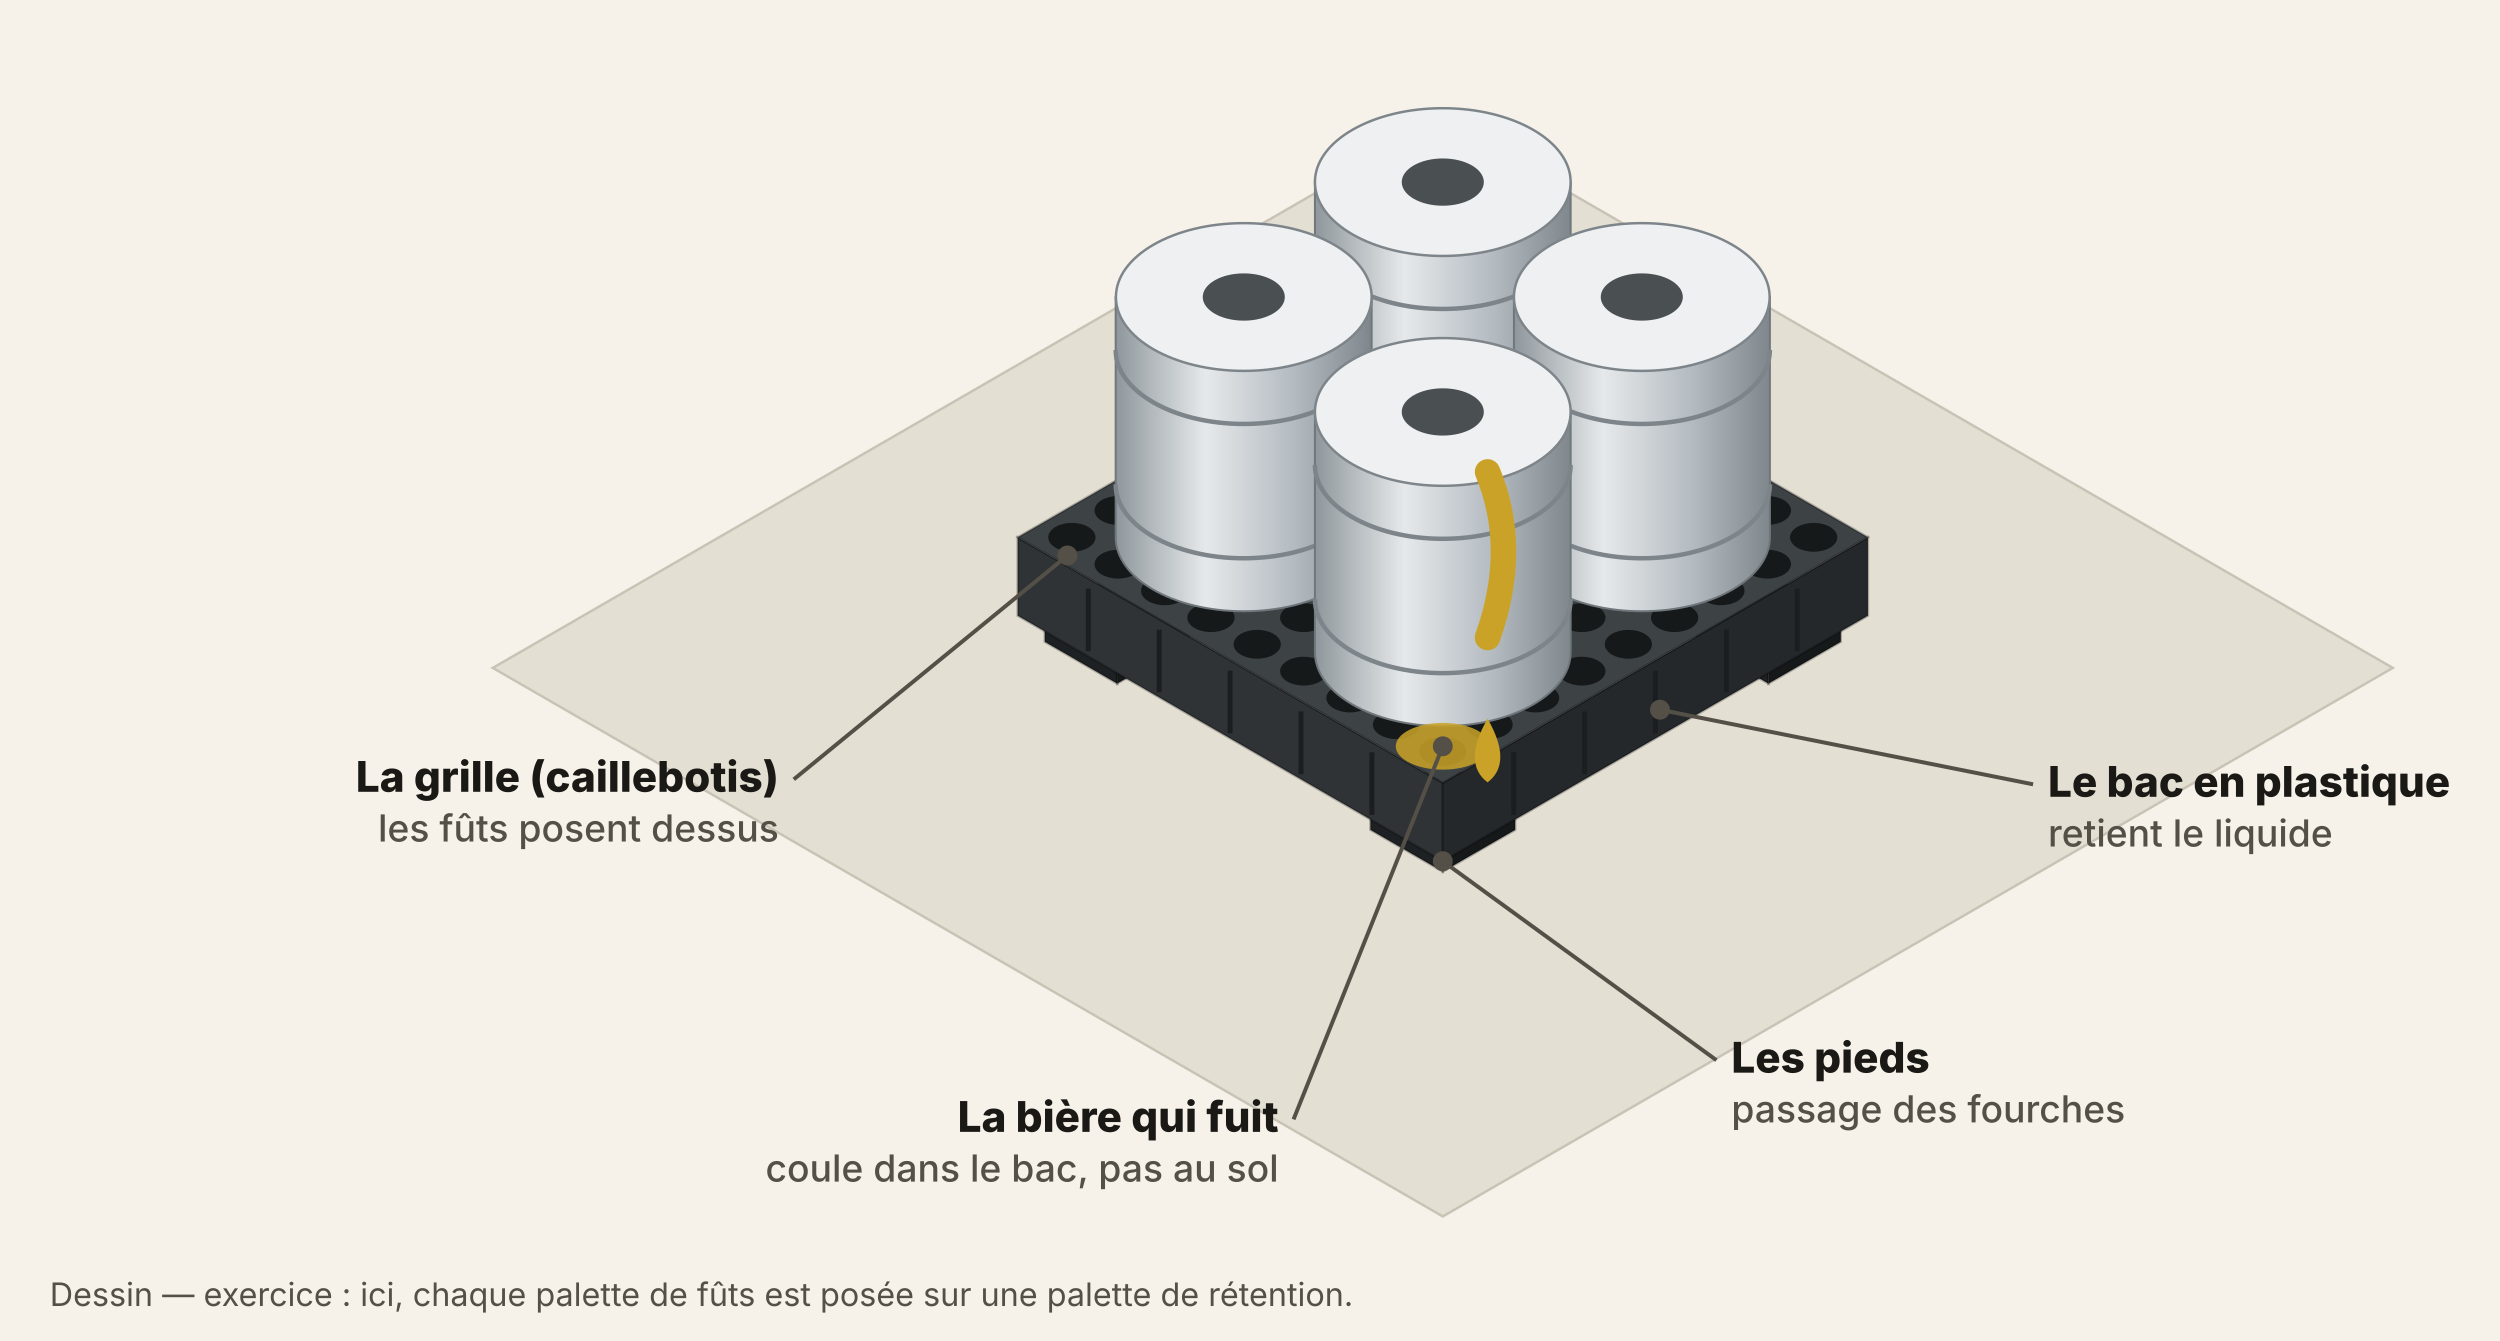
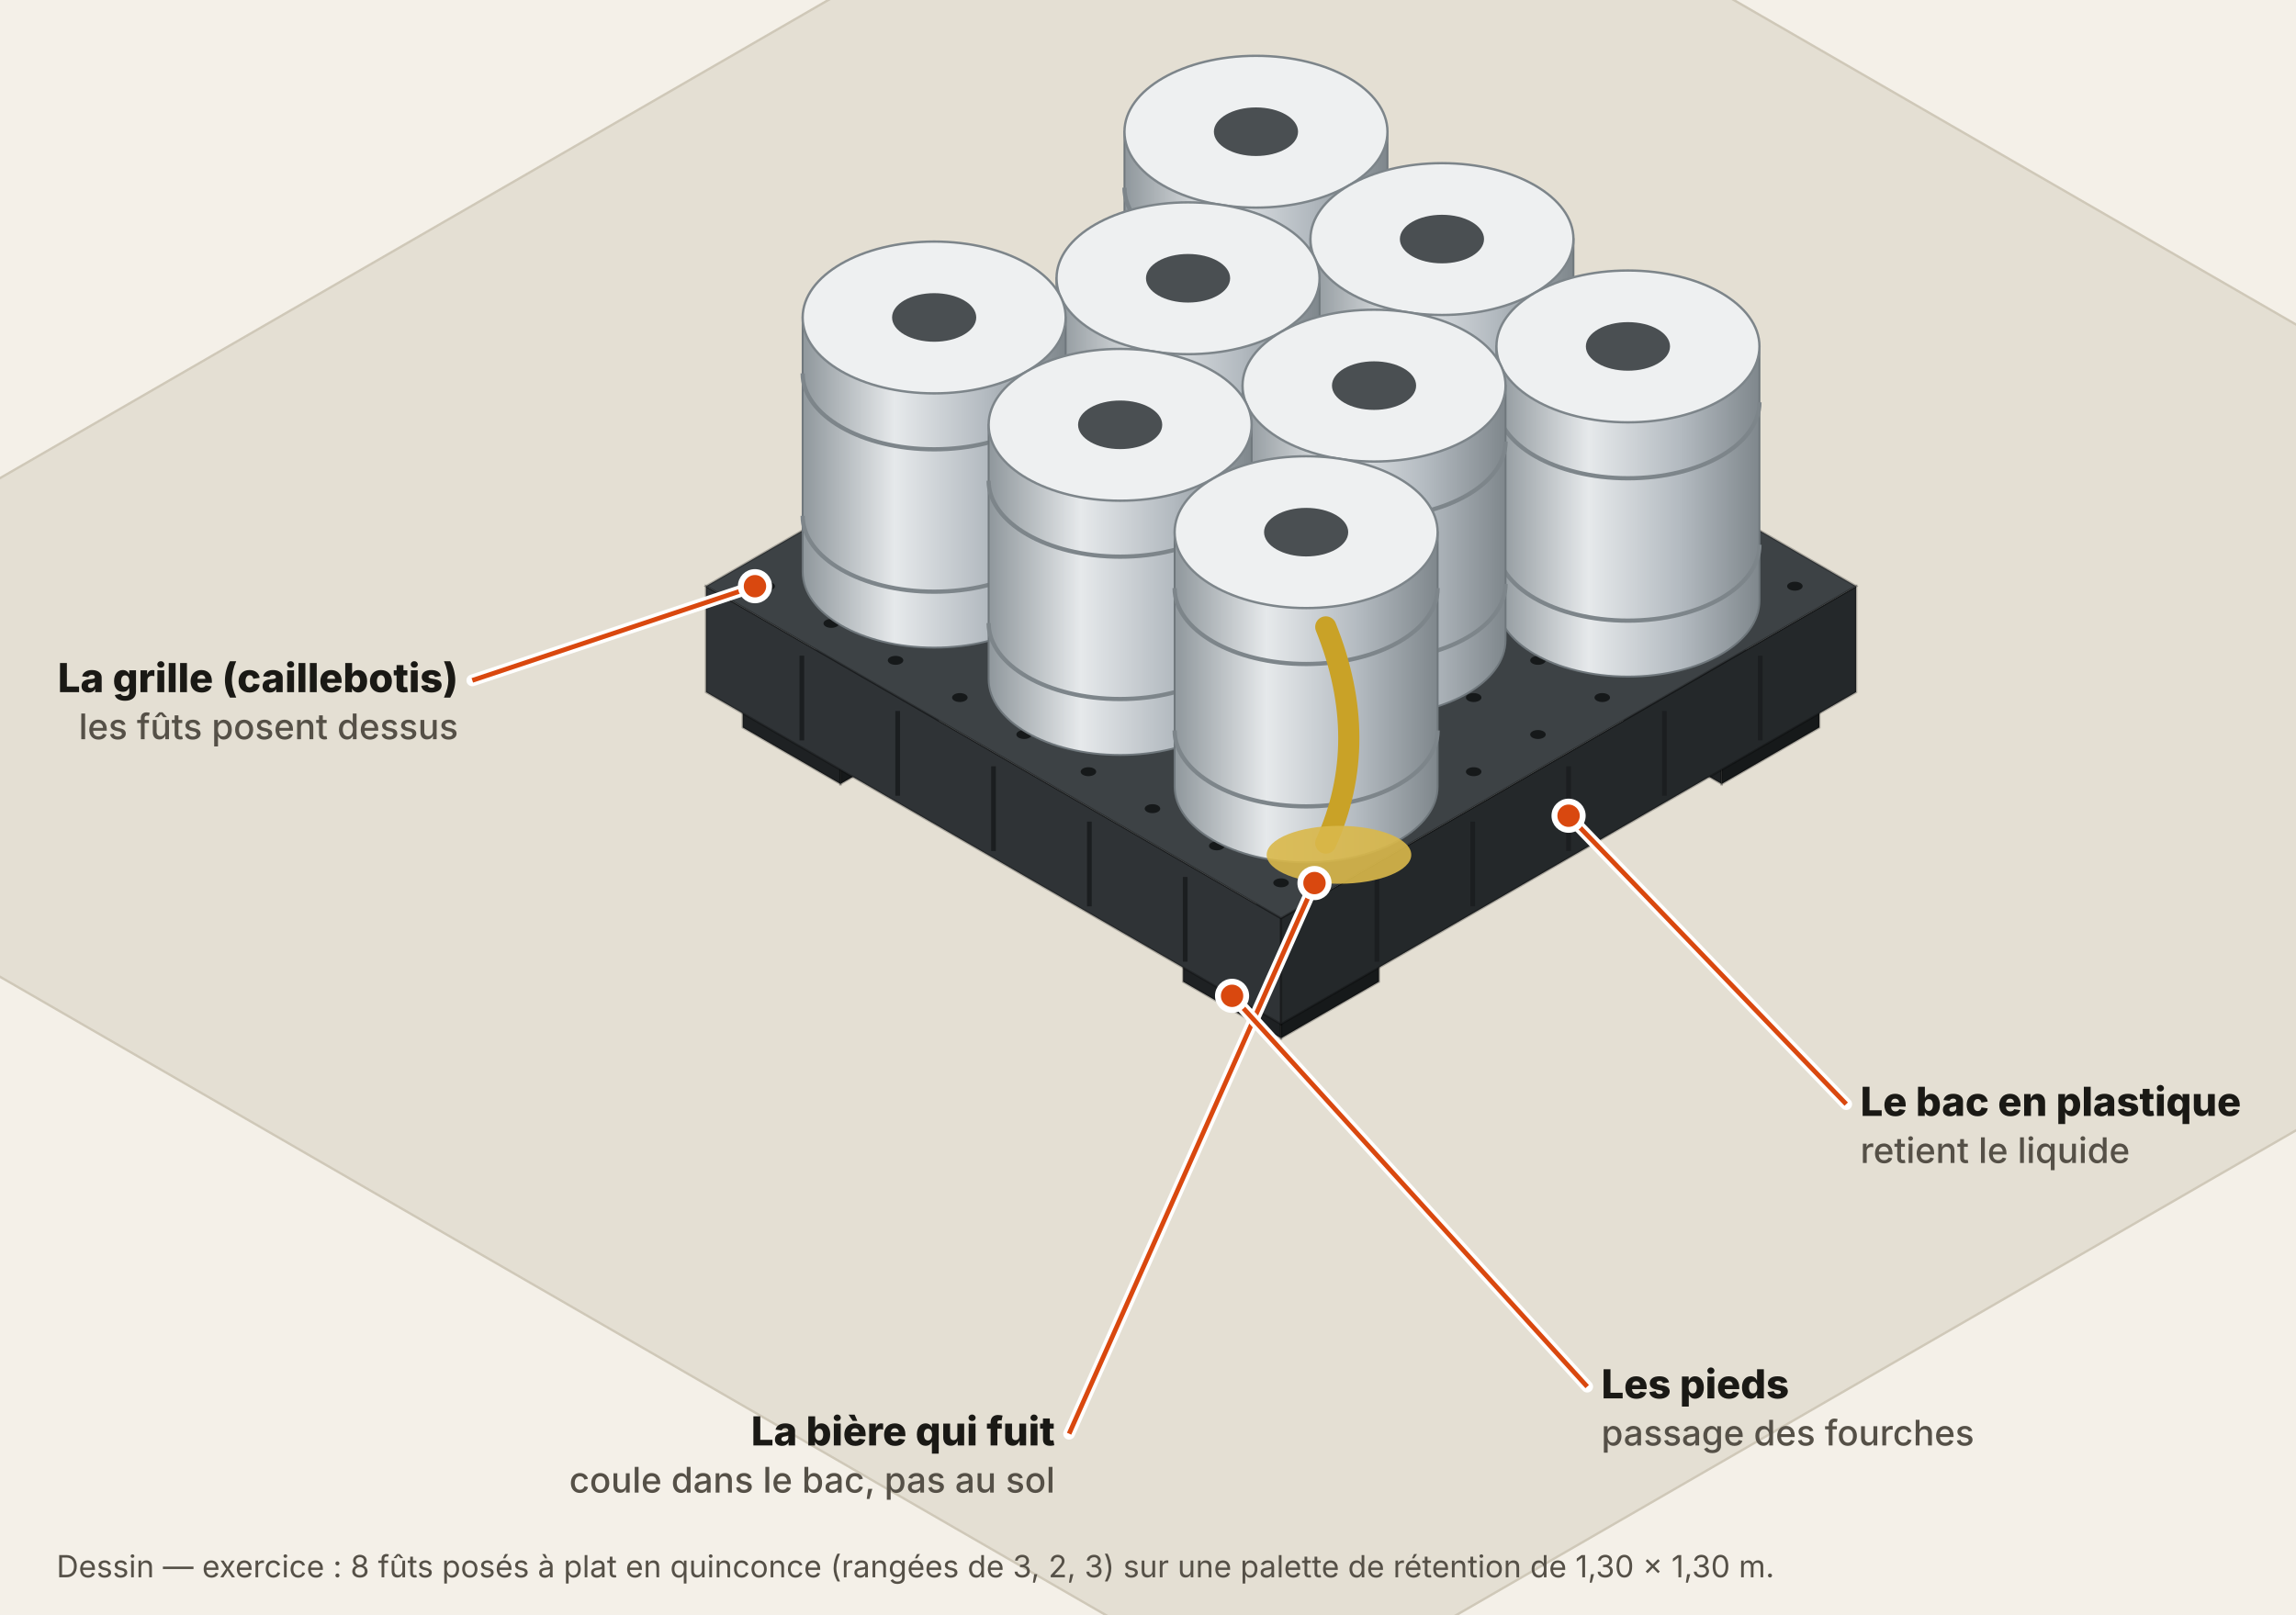
- <svg xmlns="http://www.w3.org/2000/svg" id="retention" font-family="Inter, system-ui, 'Segoe UI', sans-serif" role="img" aria-label="Palette de rétention noire avec 4 fûts ; un fût fuit dans le bac" viewBox="-20.0 -33.0 1005.0 539.0" width="1005" height="539">
+ <svg xmlns="http://www.w3.org/2000/svg" id="retention" font-family="Inter, system-ui, 'Segoe UI', sans-serif" role="img" aria-label="Palette de rétention noire avec 8 fûts posés à plat ; un fût fuit dans le bac" viewBox="16 -169 975 686" width="975" height="686">
  <defs>
    <linearGradient id="isoMetal" x1="0" y1="0" x2="1" y2="0">
      <stop offset="0" stop-color="#8f979c" />
      <stop offset=".35" stop-color="#e6e9eb" />
      <stop offset=".7" stop-color="#b3bac0" />
      <stop offset="1" stop-color="#7f878c" />
    </linearGradient>
  </defs>
-   <rect class="fond" fill="#f6f2e9" x="-20" y="-33" width="1004.988" height="539" />
-   <polygon points="560.0,15.0 941.9,235.5 560.0,456.0 178.1,235.5" fill="#e4dfd3" stroke="#c9c3b6" stroke-width="1" />
-   <polygon points="530.9,149.4 560.0,166.2 560.0,155.7 530.9,138.9" fill="#1e2123" stroke="rgba(0,0,0,.25)" stroke-width="1" />
-   <polygon points="589.1,149.4 560.0,166.2 560.0,155.7 589.1,138.9" fill="#16191a" stroke="rgba(0,0,0,.25)" stroke-width="1" />
-   <polygon points="560.0,122.1 589.1,138.9 560.0,155.7 530.9,138.9" fill="#2a2d2f" stroke="rgba(0,0,0,.25)" stroke-width="1" />
-   <polygon points="661.8,225.0 690.9,241.8 690.9,231.3 661.8,214.5" fill="#1e2123" stroke="rgba(0,0,0,.25)" stroke-width="1" />
-   <polygon points="720.0,225.0 690.9,241.8 690.9,231.3 720.0,214.5" fill="#16191a" stroke="rgba(0,0,0,.25)" stroke-width="1" />
-   <polygon points="690.9,197.7 720.0,214.5 690.9,231.3 661.8,214.5" fill="#2a2d2f" stroke="rgba(0,0,0,.25)" stroke-width="1" />
-   <polygon points="400.0,225.0 429.1,241.8 429.1,231.3 400.0,214.5" fill="#1e2123" stroke="rgba(0,0,0,.25)" stroke-width="1" />
-   <polygon points="458.2,225.0 429.1,241.8 429.1,231.3 458.2,214.5" fill="#16191a" stroke="rgba(0,0,0,.25)" stroke-width="1" />
-   <polygon points="429.1,197.7 458.2,214.5 429.1,231.3 400.0,214.5" fill="#2a2d2f" stroke="rgba(0,0,0,.25)" stroke-width="1" />
-   <polygon points="530.9,300.6 560.0,317.4 560.0,306.9 530.9,290.1" fill="#1e2123" stroke="rgba(0,0,0,.25)" stroke-width="1" />
-   <polygon points="589.1,300.6 560.0,317.4 560.0,306.9 589.1,290.1" fill="#16191a" stroke="rgba(0,0,0,.25)" stroke-width="1" />
-   <polygon points="560.0,273.3 589.1,290.1 560.0,306.9 530.9,290.1" fill="#2a2d2f" stroke="rgba(0,0,0,.25)" stroke-width="1" />
-   <polygon points="389.1,214.5 560.0,313.2 560.0,281.7 389.1,183.0" fill="#2f3336" stroke="rgba(0,0,0,.25)" stroke-width="1" />
-   <polygon points="730.9,214.5 560.0,313.2 560.0,281.7 730.9,183.0" fill="#24282a" stroke="rgba(0,0,0,.25)" stroke-width="1" />
-   <polygon points="560.0,84.3 730.9,183.0 560.0,281.7 389.1,183.0" fill="#3d4245" stroke="rgba(0,0,0,.25)" stroke-width="1" />
-   <polyline points="417.5,228.8 417.5,203.6" stroke="#1b1e20" stroke-width="2" />
-   <polyline points="702.5,228.8 702.5,203.6" stroke="#1b1e20" stroke-width="2" />
-   <polyline points="446.0,245.3 446.0,220.1" stroke="#1b1e20" stroke-width="2" />
-   <polyline points="674.0,245.3 674.0,220.1" stroke="#1b1e20" stroke-width="2" />
-   <polyline points="474.5,261.8 474.5,236.6" stroke="#1b1e20" stroke-width="2" />
-   <polyline points="645.5,261.8 645.5,236.6" stroke="#1b1e20" stroke-width="2" />
-   <polyline points="503.0,278.2 503.0,253.0" stroke="#1b1e20" stroke-width="2" />
-   <polyline points="617.0,278.2 617.0,253.0" stroke="#1b1e20" stroke-width="2" />
-   <polyline points="531.5,294.6 531.5,269.4" stroke="#1b1e20" stroke-width="2" />
-   <polyline points="588.5,294.6 588.5,269.4" stroke="#1b1e20" stroke-width="2" />
-   <ellipse cx="560.0" cy="96.9" rx="9.5" ry="5.8" fill="#16191a" />
-   <ellipse cx="541.4" cy="107.7" rx="9.5" ry="5.8" fill="#16191a" />
-   <ellipse cx="522.7" cy="118.4" rx="9.5" ry="5.8" fill="#16191a" />
-   <ellipse cx="504.1" cy="129.2" rx="9.5" ry="5.8" fill="#16191a" />
-   <ellipse cx="485.4" cy="139.9" rx="9.5" ry="5.8" fill="#16191a" />
-   <ellipse cx="466.8" cy="150.7" rx="9.5" ry="5.8" fill="#16191a" />
-   <ellipse cx="448.2" cy="161.5" rx="9.5" ry="5.8" fill="#16191a" />
-   <ellipse cx="429.5" cy="172.2" rx="9.5" ry="5.8" fill="#16191a" />
-   <ellipse cx="410.9" cy="183.0" rx="9.5" ry="5.8" fill="#16191a" />
-   <ellipse cx="578.6" cy="107.7" rx="9.5" ry="5.8" fill="#16191a" />
-   <ellipse cx="560.0" cy="118.4" rx="9.5" ry="5.8" fill="#16191a" />
-   <ellipse cx="541.4" cy="129.2" rx="9.5" ry="5.8" fill="#16191a" />
-   <ellipse cx="522.7" cy="139.9" rx="9.5" ry="5.8" fill="#16191a" />
-   <ellipse cx="504.1" cy="150.7" rx="9.5" ry="5.8" fill="#16191a" />
-   <ellipse cx="485.4" cy="161.5" rx="9.5" ry="5.8" fill="#16191a" />
-   <ellipse cx="466.8" cy="172.2" rx="9.5" ry="5.8" fill="#16191a" />
-   <ellipse cx="448.2" cy="183.0" rx="9.5" ry="5.8" fill="#16191a" />
-   <ellipse cx="429.5" cy="193.8" rx="9.5" ry="5.8" fill="#16191a" />
-   <ellipse cx="597.3" cy="118.4" rx="9.5" ry="5.8" fill="#16191a" />
-   <ellipse cx="578.6" cy="129.2" rx="9.5" ry="5.8" fill="#16191a" />
-   <ellipse cx="560.0" cy="139.9" rx="9.5" ry="5.8" fill="#16191a" />
-   <ellipse cx="541.4" cy="150.7" rx="9.5" ry="5.8" fill="#16191a" />
-   <ellipse cx="522.7" cy="161.5" rx="9.5" ry="5.8" fill="#16191a" />
-   <ellipse cx="504.1" cy="172.2" rx="9.5" ry="5.8" fill="#16191a" />
-   <ellipse cx="485.4" cy="183.0" rx="9.5" ry="5.8" fill="#16191a" />
-   <ellipse cx="466.8" cy="193.8" rx="9.5" ry="5.8" fill="#16191a" />
-   <ellipse cx="448.2" cy="204.5" rx="9.5" ry="5.8" fill="#16191a" />
-   <ellipse cx="615.9" cy="129.2" rx="9.5" ry="5.8" fill="#16191a" />
-   <ellipse cx="597.3" cy="139.9" rx="9.5" ry="5.8" fill="#16191a" />
-   <ellipse cx="578.6" cy="150.7" rx="9.5" ry="5.8" fill="#16191a" />
-   <ellipse cx="560.0" cy="161.5" rx="9.5" ry="5.8" fill="#16191a" />
-   <ellipse cx="541.4" cy="172.2" rx="9.5" ry="5.8" fill="#16191a" />
-   <ellipse cx="522.7" cy="183.0" rx="9.5" ry="5.8" fill="#16191a" />
-   <ellipse cx="504.1" cy="193.8" rx="9.5" ry="5.8" fill="#16191a" />
-   <ellipse cx="485.4" cy="204.5" rx="9.5" ry="5.8" fill="#16191a" />
-   <ellipse cx="466.8" cy="215.3" rx="9.5" ry="5.8" fill="#16191a" />
-   <ellipse cx="634.6" cy="139.9" rx="9.5" ry="5.8" fill="#16191a" />
-   <ellipse cx="615.9" cy="150.7" rx="9.5" ry="5.8" fill="#16191a" />
-   <ellipse cx="597.3" cy="161.5" rx="9.5" ry="5.8" fill="#16191a" />
-   <ellipse cx="578.6" cy="172.2" rx="9.5" ry="5.8" fill="#16191a" />
-   <ellipse cx="560.0" cy="183.0" rx="9.5" ry="5.8" fill="#16191a" />
-   <ellipse cx="541.4" cy="193.8" rx="9.5" ry="5.8" fill="#16191a" />
-   <ellipse cx="522.7" cy="204.5" rx="9.5" ry="5.8" fill="#16191a" />
-   <ellipse cx="504.1" cy="215.3" rx="9.5" ry="5.8" fill="#16191a" />
-   <ellipse cx="485.4" cy="226.0" rx="9.5" ry="5.8" fill="#16191a" />
-   <ellipse cx="653.2" cy="150.7" rx="9.5" ry="5.8" fill="#16191a" />
-   <ellipse cx="634.6" cy="161.5" rx="9.5" ry="5.8" fill="#16191a" />
-   <ellipse cx="615.9" cy="172.2" rx="9.5" ry="5.8" fill="#16191a" />
-   <ellipse cx="597.3" cy="183.0" rx="9.5" ry="5.8" fill="#16191a" />
-   <ellipse cx="578.6" cy="193.8" rx="9.5" ry="5.8" fill="#16191a" />
-   <ellipse cx="560.0" cy="204.5" rx="9.5" ry="5.8" fill="#16191a" />
-   <ellipse cx="541.4" cy="215.3" rx="9.5" ry="5.8" fill="#16191a" />
-   <ellipse cx="522.7" cy="226.0" rx="9.5" ry="5.8" fill="#16191a" />
-   <ellipse cx="504.1" cy="236.8" rx="9.5" ry="5.8" fill="#16191a" />
-   <ellipse cx="671.8" cy="161.5" rx="9.5" ry="5.8" fill="#16191a" />
-   <ellipse cx="653.2" cy="172.2" rx="9.5" ry="5.8" fill="#16191a" />
-   <ellipse cx="634.6" cy="183.0" rx="9.5" ry="5.8" fill="#16191a" />
-   <ellipse cx="615.9" cy="193.8" rx="9.5" ry="5.8" fill="#16191a" />
-   <ellipse cx="597.3" cy="204.5" rx="9.5" ry="5.8" fill="#16191a" />
-   <ellipse cx="578.6" cy="215.3" rx="9.5" ry="5.8" fill="#16191a" />
-   <ellipse cx="560.0" cy="226.0" rx="9.5" ry="5.8" fill="#16191a" />
-   <ellipse cx="541.4" cy="236.8" rx="9.5" ry="5.8" fill="#16191a" />
-   <ellipse cx="522.7" cy="247.6" rx="9.5" ry="5.8" fill="#16191a" />
-   <ellipse cx="690.5" cy="172.2" rx="9.5" ry="5.8" fill="#16191a" />
-   <ellipse cx="671.8" cy="183.0" rx="9.5" ry="5.8" fill="#16191a" />
-   <ellipse cx="653.2" cy="193.8" rx="9.5" ry="5.8" fill="#16191a" />
-   <ellipse cx="634.6" cy="204.5" rx="9.5" ry="5.8" fill="#16191a" />
-   <ellipse cx="615.9" cy="215.3" rx="9.5" ry="5.8" fill="#16191a" />
-   <ellipse cx="597.3" cy="226.0" rx="9.5" ry="5.8" fill="#16191a" />
-   <ellipse cx="578.6" cy="236.8" rx="9.5" ry="5.8" fill="#16191a" />
-   <ellipse cx="560.0" cy="247.6" rx="9.5" ry="5.8" fill="#16191a" />
-   <ellipse cx="541.4" cy="258.3" rx="9.5" ry="5.8" fill="#16191a" />
-   <ellipse cx="709.1" cy="183.0" rx="9.5" ry="5.8" fill="#16191a" />
-   <ellipse cx="690.5" cy="193.8" rx="9.5" ry="5.8" fill="#16191a" />
-   <ellipse cx="671.8" cy="204.5" rx="9.5" ry="5.8" fill="#16191a" />
-   <ellipse cx="653.2" cy="215.3" rx="9.5" ry="5.8" fill="#16191a" />
-   <ellipse cx="634.6" cy="226.0" rx="9.5" ry="5.8" fill="#16191a" />
-   <ellipse cx="615.9" cy="236.8" rx="9.5" ry="5.8" fill="#16191a" />
-   <ellipse cx="597.3" cy="247.6" rx="9.5" ry="5.8" fill="#16191a" />
-   <ellipse cx="578.6" cy="258.3" rx="9.5" ry="5.8" fill="#16191a" />
-   <ellipse cx="560.0" cy="269.1" rx="9.5" ry="5.8" fill="#16191a" />
-   <path d="M508.6,136.8 L508.6,40.2 L611.4,40.2 L611.4,136.8 A51.4,29.7 0 0 1 508.6,136.8 Z" fill="url(#isoMetal)" stroke="#6f777c" stroke-width=".8" />
-   <path d="M508.6,115.5 A51.4,29.7 0 0 0 611.4,115.5" fill="none" stroke="#7d858a" stroke-width="1.8" />
-   <path d="M508.6,61.5 A51.4,29.7 0 0 0 611.4,61.5" fill="none" stroke="#7d858a" stroke-width="1.8" />
-   <ellipse cx="560.0" cy="40.2" rx="51.4" ry="29.7" fill="#eef0f1" stroke="#7d858a" />
-   <ellipse cx="560.0" cy="40.2" rx="16.5" ry="9.5" fill="#4a4f52" />
-   <path d="M588.6,183.0 L588.6,86.4 L691.5,86.4 L691.5,183.0 A51.4,29.7 0 0 1 588.6,183.0 Z" fill="url(#isoMetal)" stroke="#6f777c" stroke-width=".8" />
-   <path d="M588.6,161.7 A51.4,29.7 0 0 0 691.5,161.7" fill="none" stroke="#7d858a" stroke-width="1.8" />
-   <path d="M588.6,107.7 A51.4,29.7 0 0 0 691.5,107.7" fill="none" stroke="#7d858a" stroke-width="1.8" />
-   <ellipse cx="640.0" cy="86.4" rx="51.4" ry="29.7" fill="#eef0f1" stroke="#7d858a" />
-   <ellipse cx="640.0" cy="86.4" rx="16.5" ry="9.5" fill="#4a4f52" />
-   <path d="M428.5,183.0 L428.5,86.4 L531.4,86.4 L531.4,183.0 A51.4,29.7 0 0 1 428.5,183.0 Z" fill="url(#isoMetal)" stroke="#6f777c" stroke-width=".8" />
-   <path d="M428.5,161.7 A51.4,29.7 0 0 0 531.4,161.7" fill="none" stroke="#7d858a" stroke-width="1.8" />
-   <path d="M428.5,107.7 A51.4,29.7 0 0 0 531.4,107.7" fill="none" stroke="#7d858a" stroke-width="1.8" />
-   <ellipse cx="480.0" cy="86.4" rx="51.4" ry="29.7" fill="#eef0f1" stroke="#7d858a" />
-   <ellipse cx="480.0" cy="86.4" rx="16.5" ry="9.5" fill="#4a4f52" />
-   <path d="M508.6,229.2 L508.6,132.6 L611.4,132.6 L611.4,229.2 A51.4,29.7 0 0 1 508.6,229.2 Z" fill="url(#isoMetal)" stroke="#6f777c" stroke-width=".8" />
-   <path d="M508.6,207.9 A51.4,29.7 0 0 0 611.4,207.9" fill="none" stroke="#7d858a" stroke-width="1.8" />
-   <path d="M508.6,153.9 A51.4,29.7 0 0 0 611.4,153.9" fill="none" stroke="#7d858a" stroke-width="1.8" />
-   <ellipse cx="560.0" cy="132.6" rx="51.4" ry="29.7" fill="#eef0f1" stroke="#7d858a" />
-   <ellipse cx="560.0" cy="132.6" rx="16.5" ry="9.5" fill="#4a4f52" />
-   <path d="M578.0,156.7 q12.805,30.732 0,66.585" stroke="#c9a227" stroke-width="10.244" fill="none" stroke-linecap="round" />
-   <path d="M578.0,255.9 q-10.244,17.927 0,25.61 q10.244,-7.683 0,-25.61Z" fill="#c9a227" />
-   <ellipse cx="560.0" cy="267.0" rx="18.9" ry="9.4" fill="#c9a227" opacity=".85" />
-   <line x1="647.3" y1="252.3" x2="797.3" y2="282.3" stroke="#555047" stroke-width="1.6" />
-   <circle cx="647.3" cy="252.3" r="4" fill="#555047" />
-   <text x="803.3" y="287.3" text-anchor="start" font-size="17" font-weight="800" fill="#1a1915">Le bac en plastique</text>
-   <text x="803.3" y="307.3" text-anchor="start" font-size="15" font-weight="500" fill="#555047">retient le liquide</text>
-   <line x1="409.1" y1="190.3" x2="299.1" y2="280.3" stroke="#555047" stroke-width="1.6" />
-   <circle cx="409.1" cy="190.3" r="4" fill="#555047" />
-   <text x="293.1" y="285.3" text-anchor="end" font-size="17" font-weight="800" fill="#1a1915">La grille (caillebotis)</text>
-   <text x="293.1" y="305.3" text-anchor="end" font-size="15" font-weight="500" fill="#555047">les fûts posent dessus</text>
-   <line x1="560.0" y1="267.0" x2="500.0" y2="417.0" stroke="#555047" stroke-width="1.6" />
-   <circle cx="560.0" cy="267.0" r="4" fill="#555047" />
-   <text x="494.0" y="422.0" text-anchor="end" font-size="17" font-weight="800" fill="#1a1915">La bière qui fuit</text>
-   <text x="494.0" y="442.0" text-anchor="end" font-size="15" font-weight="500" fill="#555047">coule dans le bac, pas au sol</text>
-   <line x1="560.0" y1="313.2" x2="670.0" y2="393.2" stroke="#555047" stroke-width="1.6" />
-   <circle cx="560.0" cy="313.2" r="4" fill="#555047" />
-   <text x="676.0" y="398.2" text-anchor="start" font-size="17" font-weight="800" fill="#1a1915">Les pieds</text>
-   <text x="676.0" y="418.2" text-anchor="start" font-size="15" font-weight="500" fill="#555047">passage des fourches</text>
-   <text class="leg" font-size="13" fill="#555047" x="0" y="492">Dessin — exercice : ici, chaque palette de fûts est posée sur une palette de rétention.</text>
+   <rect x="16" y="-169" width="100%" height="100%" fill="#f4f0e8" />
+   <polygon points="560.0,-280.0 1287.4,140.0 560.0,560.0 -167.4,140.0" fill="#e4dfd3" stroke="#cfc8b8" />
+   <polygon points="518.4,32.0 560.0,56.0 560.0,41.0 518.4,17.0" fill="#1e2123" stroke="rgba(0,0,0,.25)" stroke-width="1" />
+   <polygon points="601.6,32.0 560.0,56.0 560.0,41.0 601.6,17.0" fill="#16191a" stroke="rgba(0,0,0,.25)" stroke-width="1" />
+   <polygon points="560.0,-7.0 601.6,17.0 560.0,41.0 518.4,17.0" fill="#2a2d2f" stroke="rgba(0,0,0,.25)" stroke-width="1" />
+   <polygon points="705.5,140.0 747.1,164.0 747.1,149.0 705.5,125.0" fill="#1e2123" stroke="rgba(0,0,0,.25)" stroke-width="1" />
+   <polygon points="788.6,140.0 747.1,164.0 747.1,149.0 788.6,125.0" fill="#16191a" stroke="rgba(0,0,0,.25)" stroke-width="1" />
+   <polygon points="747.1,101.0 788.6,125.0 747.1,149.0 705.5,125.0" fill="#2a2d2f" stroke="rgba(0,0,0,.25)" stroke-width="1" />
+   <polygon points="331.4,140.0 372.9,164.0 372.9,149.0 331.4,125.0" fill="#1e2123" stroke="rgba(0,0,0,.25)" stroke-width="1" />
+   <polygon points="414.5,140.0 372.9,164.0 372.9,149.0 414.5,125.0" fill="#16191a" stroke="rgba(0,0,0,.25)" stroke-width="1" />
+   <polygon points="372.9,101.0 414.5,125.0 372.9,149.0 331.4,125.0" fill="#2a2d2f" stroke="rgba(0,0,0,.25)" stroke-width="1" />
+   <polygon points="518.4,248.0 560.0,272.0 560.0,257.0 518.4,233.0" fill="#1e2123" stroke="rgba(0,0,0,.25)" stroke-width="1" />
+   <polygon points="601.6,248.0 560.0,272.0 560.0,257.0 601.6,233.0" fill="#16191a" stroke="rgba(0,0,0,.25)" stroke-width="1" />
+   <polygon points="560.0,209.0 601.6,233.0 560.0,257.0 518.4,233.0" fill="#2a2d2f" stroke="rgba(0,0,0,.25)" stroke-width="1" />
+   <polygon points="315.8,125.0 560.0,266.0 560.0,221.0 315.8,80.0" fill="#2f3336" stroke="rgba(0,0,0,.25)" stroke-width="1" />
+   <polygon points="804.2,125.0 560.0,266.0 560.0,221.0 804.2,80.0" fill="#24282a" stroke="rgba(0,0,0,.25)" stroke-width="1" />
+   <polygon points="560.0,-61.0 804.2,80.0 560.0,221.0 315.8,80.0" fill="#3d4245" stroke="rgba(0,0,0,.25)" stroke-width="1" />
+   <polyline points="356.5,145.5 356.5,109.5" stroke="#1b1e20" stroke-width="2" />
+   <polyline points="763.5,145.5 763.5,109.5" stroke="#1b1e20" stroke-width="2" />
+   <polyline points="397.2,169.0 397.2,133.0" stroke="#1b1e20" stroke-width="2" />
+   <polyline points="722.8,169.0 722.8,133.0" stroke="#1b1e20" stroke-width="2" />
+   <polyline points="437.9,192.5 437.9,156.5" stroke="#1b1e20" stroke-width="2" />
+   <polyline points="682.1,192.5 682.1,156.5" stroke="#1b1e20" stroke-width="2" />
+   <polyline points="478.6,216.0 478.6,180.0" stroke="#1b1e20" stroke-width="2" />
+   <polyline points="641.4,216.0 641.4,180.0" stroke="#1b1e20" stroke-width="2" />
+   <polyline points="519.3,239.5 519.3,203.5" stroke="#1b1e20" stroke-width="2" />
+   <polyline points="600.7,239.5 600.7,203.5" stroke="#1b1e20" stroke-width="2" />
+   <ellipse cx="560.0" cy="-46.0" rx="3.3" ry="1.9" fill="#16191a" />
+   <ellipse cx="532.7" cy="-30.3" rx="3.3" ry="1.9" fill="#16191a" />
+   <ellipse cx="505.4" cy="-14.5" rx="3.3" ry="1.9" fill="#16191a" />
+   <ellipse cx="478.2" cy="1.3" rx="3.3" ry="1.9" fill="#16191a" />
+   <ellipse cx="450.9" cy="17.0" rx="3.3" ry="1.9" fill="#16191a" />
+   <ellipse cx="423.6" cy="32.7" rx="3.3" ry="1.9" fill="#16191a" />
+   <ellipse cx="396.3" cy="48.5" rx="3.3" ry="1.9" fill="#16191a" />
+   <ellipse cx="369.0" cy="64.3" rx="3.3" ry="1.9" fill="#16191a" />
+   <ellipse cx="341.8" cy="80.0" rx="3.3" ry="1.9" fill="#16191a" />
+   <ellipse cx="587.3" cy="-30.3" rx="3.3" ry="1.9" fill="#16191a" />
+   <ellipse cx="560.0" cy="-14.5" rx="3.3" ry="1.9" fill="#16191a" />
+   <ellipse cx="532.7" cy="1.3" rx="3.3" ry="1.9" fill="#16191a" />
+   <ellipse cx="505.4" cy="17.0" rx="3.3" ry="1.9" fill="#16191a" />
+   <ellipse cx="478.2" cy="32.8" rx="3.3" ry="1.9" fill="#16191a" />
+   <ellipse cx="450.9" cy="48.5" rx="3.3" ry="1.9" fill="#16191a" />
+   <ellipse cx="423.6" cy="64.3" rx="3.3" ry="1.9" fill="#16191a" />
+   <ellipse cx="396.3" cy="80.0" rx="3.3" ry="1.9" fill="#16191a" />
+   <ellipse cx="369.0" cy="95.8" rx="3.3" ry="1.9" fill="#16191a" />
+   <ellipse cx="614.6" cy="-14.5" rx="3.3" ry="1.9" fill="#16191a" />
+   <ellipse cx="587.3" cy="1.3" rx="3.3" ry="1.9" fill="#16191a" />
+   <ellipse cx="560.0" cy="17.0" rx="3.3" ry="1.9" fill="#16191a" />
+   <ellipse cx="532.7" cy="32.8" rx="3.3" ry="1.9" fill="#16191a" />
+   <ellipse cx="505.4" cy="48.5" rx="3.3" ry="1.9" fill="#16191a" />
+   <ellipse cx="478.2" cy="64.3" rx="3.3" ry="1.9" fill="#16191a" />
+   <ellipse cx="450.9" cy="80.0" rx="3.3" ry="1.9" fill="#16191a" />
+   <ellipse cx="423.6" cy="95.8" rx="3.3" ry="1.9" fill="#16191a" />
+   <ellipse cx="396.3" cy="111.5" rx="3.3" ry="1.9" fill="#16191a" />
+   <ellipse cx="641.8" cy="1.3" rx="3.3" ry="1.9" fill="#16191a" />
+   <ellipse cx="614.6" cy="17.0" rx="3.3" ry="1.9" fill="#16191a" />
+   <ellipse cx="587.3" cy="32.8" rx="3.3" ry="1.9" fill="#16191a" />
+   <ellipse cx="560.0" cy="48.5" rx="3.3" ry="1.9" fill="#16191a" />
+   <ellipse cx="532.7" cy="64.3" rx="3.3" ry="1.9" fill="#16191a" />
+   <ellipse cx="505.4" cy="80.0" rx="3.3" ry="1.9" fill="#16191a" />
+   <ellipse cx="478.2" cy="95.8" rx="3.3" ry="1.9" fill="#16191a" />
+   <ellipse cx="450.9" cy="111.5" rx="3.3" ry="1.9" fill="#16191a" />
+   <ellipse cx="423.6" cy="127.3" rx="3.3" ry="1.9" fill="#16191a" />
+   <ellipse cx="669.1" cy="17.0" rx="3.3" ry="1.9" fill="#16191a" />
+   <ellipse cx="641.8" cy="32.8" rx="3.3" ry="1.9" fill="#16191a" />
+   <ellipse cx="614.6" cy="48.5" rx="3.3" ry="1.9" fill="#16191a" />
+   <ellipse cx="587.3" cy="64.3" rx="3.3" ry="1.9" fill="#16191a" />
+   <ellipse cx="560.0" cy="80.0" rx="3.3" ry="1.9" fill="#16191a" />
+   <ellipse cx="532.7" cy="95.8" rx="3.3" ry="1.9" fill="#16191a" />
+   <ellipse cx="505.4" cy="111.5" rx="3.3" ry="1.9" fill="#16191a" />
+   <ellipse cx="478.2" cy="127.3" rx="3.3" ry="1.9" fill="#16191a" />
+   <ellipse cx="450.9" cy="143.0" rx="3.3" ry="1.9" fill="#16191a" />
+   <ellipse cx="696.4" cy="32.7" rx="3.3" ry="1.9" fill="#16191a" />
+   <ellipse cx="669.1" cy="48.5" rx="3.3" ry="1.9" fill="#16191a" />
+   <ellipse cx="641.8" cy="64.3" rx="3.3" ry="1.9" fill="#16191a" />
+   <ellipse cx="614.6" cy="80.0" rx="3.3" ry="1.9" fill="#16191a" />
+   <ellipse cx="587.3" cy="95.8" rx="3.3" ry="1.9" fill="#16191a" />
+   <ellipse cx="560.0" cy="111.5" rx="3.3" ry="1.9" fill="#16191a" />
+   <ellipse cx="532.7" cy="127.3" rx="3.3" ry="1.9" fill="#16191a" />
+   <ellipse cx="505.4" cy="143.0" rx="3.3" ry="1.9" fill="#16191a" />
+   <ellipse cx="478.2" cy="158.8" rx="3.3" ry="1.9" fill="#16191a" />
+   <ellipse cx="723.7" cy="48.5" rx="3.3" ry="1.9" fill="#16191a" />
+   <ellipse cx="696.4" cy="64.3" rx="3.3" ry="1.9" fill="#16191a" />
+   <ellipse cx="669.1" cy="80.0" rx="3.3" ry="1.9" fill="#16191a" />
+   <ellipse cx="641.8" cy="95.8" rx="3.3" ry="1.9" fill="#16191a" />
+   <ellipse cx="614.6" cy="111.5" rx="3.3" ry="1.9" fill="#16191a" />
+   <ellipse cx="587.3" cy="127.3" rx="3.3" ry="1.9" fill="#16191a" />
+   <ellipse cx="560.0" cy="143.0" rx="3.3" ry="1.9" fill="#16191a" />
+   <ellipse cx="532.7" cy="158.8" rx="3.3" ry="1.9" fill="#16191a" />
+   <ellipse cx="505.4" cy="174.5" rx="3.3" ry="1.9" fill="#16191a" />
+   <ellipse cx="751.0" cy="64.3" rx="3.3" ry="1.9" fill="#16191a" />
+   <ellipse cx="723.7" cy="80.0" rx="3.3" ry="1.9" fill="#16191a" />
+   <ellipse cx="696.4" cy="95.8" rx="3.3" ry="1.9" fill="#16191a" />
+   <ellipse cx="669.1" cy="111.5" rx="3.3" ry="1.9" fill="#16191a" />
+   <ellipse cx="641.8" cy="127.3" rx="3.3" ry="1.9" fill="#16191a" />
+   <ellipse cx="614.6" cy="143.0" rx="3.3" ry="1.9" fill="#16191a" />
+   <ellipse cx="587.3" cy="158.8" rx="3.3" ry="1.9" fill="#16191a" />
+   <ellipse cx="560.0" cy="174.5" rx="3.3" ry="1.9" fill="#16191a" />
+   <ellipse cx="532.7" cy="190.3" rx="3.3" ry="1.9" fill="#16191a" />
+   <ellipse cx="778.2" cy="80.0" rx="3.3" ry="1.9" fill="#16191a" />
+   <ellipse cx="751.0" cy="95.8" rx="3.3" ry="1.9" fill="#16191a" />
+   <ellipse cx="723.7" cy="111.5" rx="3.3" ry="1.9" fill="#16191a" />
+   <ellipse cx="696.4" cy="127.3" rx="3.3" ry="1.9" fill="#16191a" />
+   <ellipse cx="669.1" cy="143.0" rx="3.3" ry="1.9" fill="#16191a" />
+   <ellipse cx="641.8" cy="158.8" rx="3.3" ry="1.9" fill="#16191a" />
+   <ellipse cx="614.6" cy="174.5" rx="3.3" ry="1.9" fill="#16191a" />
+   <ellipse cx="587.3" cy="190.3" rx="3.3" ry="1.9" fill="#16191a" />
+   <ellipse cx="560.0" cy="206.0" rx="3.3" ry="1.9" fill="#16191a" />
+   <path d="M493.502,-5.05 L493.502,-113.05 L605.195,-113.05 L605.195,-5.05 A55.846,32.244 0 0 1 493.502,-5.05 Z" fill="url(#isoMetal)" stroke="#6f777c" stroke-width=".8" />
+   <path d="M493.502,-28.81 A55.846,32.244 0 0 0 605.195,-28.81" fill="none" stroke="#7d858a" stroke-width="1.8" />
+   <path d="M493.502,-89.29 A55.846,32.244 0 0 0 605.195,-89.29" fill="none" stroke="#7d858a" stroke-width="1.8" />
+   <ellipse cx="549.348" cy="-113.05" rx="55.846" ry="32.244" fill="#eef0f1" stroke="#7d858a" />
+   <ellipse cx="549.348" cy="-113.05" rx="17.871" ry="10.318" fill="#4a4f52" />
+   <path d="M572.481,40.55 L572.481,-67.45 L684.174,-67.45 L684.174,40.55 A55.846,32.244 0 0 1 572.481,40.55 Z" fill="url(#isoMetal)" stroke="#6f777c" stroke-width=".8" />
+   <path d="M572.481,16.79 A55.846,32.244 0 0 0 684.174,16.79" fill="none" stroke="#7d858a" stroke-width="1.8" />
+   <path d="M572.481,-43.69 A55.846,32.244 0 0 0 684.174,-43.69" fill="none" stroke="#7d858a" stroke-width="1.8" />
+   <ellipse cx="628.327" cy="-67.45" rx="55.846" ry="32.244" fill="#eef0f1" stroke="#7d858a" />
+   <ellipse cx="628.327" cy="-67.45" rx="17.871" ry="10.318" fill="#4a4f52" />
+   <path d="M464.664,57.2 L464.664,-50.8 L576.357,-50.8 L576.357,57.2 A55.846,32.244 0 0 1 464.664,57.2 Z" fill="url(#isoMetal)" stroke="#6f777c" stroke-width=".8" />
+   <path d="M464.664,33.44 A55.846,32.244 0 0 0 576.357,33.44" fill="none" stroke="#7d858a" stroke-width="1.8" />
+   <path d="M464.664,-27.04 A55.846,32.244 0 0 0 576.357,-27.04" fill="none" stroke="#7d858a" stroke-width="1.8" />
+   <ellipse cx="520.51" cy="-50.8" rx="55.846" ry="32.244" fill="#eef0f1" stroke="#7d858a" />
+   <ellipse cx="520.51" cy="-50.8" rx="17.871" ry="10.318" fill="#4a4f52" />
+   <path d="M356.847,73.85 L356.847,-34.15 L468.54,-34.15 L468.54,73.85 A55.846,32.244 0 0 1 356.847,73.85 Z" fill="url(#isoMetal)" stroke="#6f777c" stroke-width=".8" />
+   <path d="M356.847,50.09 A55.846,32.244 0 0 0 468.54,50.09" fill="none" stroke="#7d858a" stroke-width="1.8" />
+   <path d="M356.847,-10.39 A55.846,32.244 0 0 0 468.54,-10.39" fill="none" stroke="#7d858a" stroke-width="1.8" />
+   <ellipse cx="412.693" cy="-34.15" rx="55.846" ry="32.244" fill="#eef0f1" stroke="#7d858a" />
+   <ellipse cx="412.693" cy="-34.15" rx="17.871" ry="10.318" fill="#4a4f52" />
+   <path d="M651.46,86.15 L651.46,-21.85 L763.153,-21.85 L763.153,86.15 A55.846,32.244 0 0 1 651.46,86.15 Z" fill="url(#isoMetal)" stroke="#6f777c" stroke-width=".8" />
+   <path d="M651.46,62.39 A55.846,32.244 0 0 0 763.153,62.39" fill="none" stroke="#7d858a" stroke-width="1.8" />
+   <path d="M651.46,1.91 A55.846,32.244 0 0 0 763.153,1.91" fill="none" stroke="#7d858a" stroke-width="1.8" />
+   <ellipse cx="707.307" cy="-21.85" rx="55.846" ry="32.244" fill="#eef0f1" stroke="#7d858a" />
+   <ellipse cx="707.307" cy="-21.85" rx="17.871" ry="10.318" fill="#4a4f52" />
+   <path d="M543.643,102.8 L543.643,-5.2 L655.336,-5.2 L655.336,102.8 A55.846,32.244 0 0 1 543.643,102.8 Z" fill="url(#isoMetal)" stroke="#6f777c" stroke-width=".8" />
+   <path d="M543.643,79.04 A55.846,32.244 0 0 0 655.336,79.04" fill="none" stroke="#7d858a" stroke-width="1.8" />
+   <path d="M543.643,18.56 A55.846,32.244 0 0 0 655.336,18.56" fill="none" stroke="#7d858a" stroke-width="1.8" />
+   <ellipse cx="599.49" cy="-5.2" rx="55.846" ry="32.244" fill="#eef0f1" stroke="#7d858a" />
+   <ellipse cx="599.49" cy="-5.2" rx="17.871" ry="10.318" fill="#4a4f52" />
+   <path d="M435.826,119.45 L435.826,11.45 L547.519,11.45 L547.519,119.45 A55.846,32.244 0 0 1 435.826,119.45 Z" fill="url(#isoMetal)" stroke="#6f777c" stroke-width=".8" />
+   <path d="M435.826,95.69 A55.846,32.244 0 0 0 547.519,95.69" fill="none" stroke="#7d858a" stroke-width="1.8" />
+   <path d="M435.826,35.21 A55.846,32.244 0 0 0 547.519,35.21" fill="none" stroke="#7d858a" stroke-width="1.8" />
+   <ellipse cx="491.673" cy="11.45" rx="55.846" ry="32.244" fill="#eef0f1" stroke="#7d858a" />
+   <ellipse cx="491.673" cy="11.45" rx="17.871" ry="10.318" fill="#4a4f52" />
+   <path d="M514.805,165.05 L514.805,57.05 L626.498,57.05 L626.498,165.05 A55.846,32.244 0 0 1 514.805,165.05 Z" fill="url(#isoMetal)" stroke="#6f777c" stroke-width=".8" />
+   <path d="M514.805,141.29 A55.846,32.244 0 0 0 626.498,141.29" fill="none" stroke="#7d858a" stroke-width="1.8" />
+   <path d="M514.805,80.81 A55.846,32.244 0 0 0 626.498,80.81" fill="none" stroke="#7d858a" stroke-width="1.8" />
+   <ellipse cx="570.652" cy="57.05" rx="55.846" ry="32.244" fill="#eef0f1" stroke="#7d858a" />
+   <ellipse cx="570.652" cy="57.05" rx="17.871" ry="10.318" fill="#4a4f52" />
+   <path d="M579.0,97.3 q19.546,48.6 0,91.8" stroke="#c9a227" stroke-width="9" stroke-linecap="round" fill="none" />
+   <ellipse cx="584.6" cy="194.1" rx="30.7" ry="12.3" fill="#d9b84a" opacity=".9" />
+   <line x1="682.1" y1="177.5" x2="800" y2="300" stroke="#fff" stroke-width="5" stroke-linecap="round" />
+   <line x1="682.1" y1="177.5" x2="800" y2="300" stroke="#d9480f" stroke-width="2" />
+   <circle cx="682.1" cy="177.5" r="6" fill="#d9480f" stroke="#fff" stroke-width="2.5" />
+   <text x="806" y="305" text-anchor="start" font-size="17" font-weight="800" fill="#1a1915">Le bac en plastique</text>
+   <text x="806" y="325" text-anchor="start" font-size="15" font-weight="500" fill="#555047">retient le liquide</text>
+   <line x1="336.6" y1="80.0" x2="216.572" y2="120" stroke="#fff" stroke-width="5" stroke-linecap="round" />
+   <line x1="336.6" y1="80.0" x2="216.572" y2="120" stroke="#d9480f" stroke-width="2" />
+   <circle cx="336.6" cy="80.0" r="6" fill="#d9480f" stroke="#fff" stroke-width="2.5" />
+   <text x="210.572" y="125" text-anchor="end" font-size="17" font-weight="800" fill="#1a1915">La grille (caillebotis)</text>
+   <text x="210.572" y="145" text-anchor="end" font-size="15" font-weight="500" fill="#555047">les fûts posent dessus</text>
+   <line x1="574.2" y1="206.1" x2="470" y2="440" stroke="#fff" stroke-width="5" stroke-linecap="round" />
+   <line x1="574.2" y1="206.1" x2="470" y2="440" stroke="#d9480f" stroke-width="2" />
+   <circle cx="574.2" cy="206.1" r="6" fill="#d9480f" stroke="#fff" stroke-width="2.5" />
+   <text x="464" y="445" text-anchor="end" font-size="17" font-weight="800" fill="#1a1915">La bière qui fuit</text>
+   <text x="464" y="465" text-anchor="end" font-size="15" font-weight="500" fill="#555047">coule dans le bac, pas au sol</text>
+   <line x1="539.2" y1="254.0" x2="690" y2="420" stroke="#fff" stroke-width="5" stroke-linecap="round" />
+   <line x1="539.2" y1="254.0" x2="690" y2="420" stroke="#d9480f" stroke-width="2" />
+   <circle cx="539.2" cy="254.0" r="6" fill="#d9480f" stroke="#fff" stroke-width="2.5" />
+   <text x="696" y="425" text-anchor="start" font-size="17" font-weight="800" fill="#1a1915">Les pieds</text>
+   <text x="696" y="445" text-anchor="start" font-size="15" font-weight="500" fill="#555047">passage des fourches</text>
+   <text class="pied" font-size="13" fill="#555047" x="40" y="501">Dessin — exercice : 8 fûts posés à plat en quinconce (rangées de 3, 2, 3) sur une palette de rétention de 1,30 × 1,30 m.</text>
</svg>
